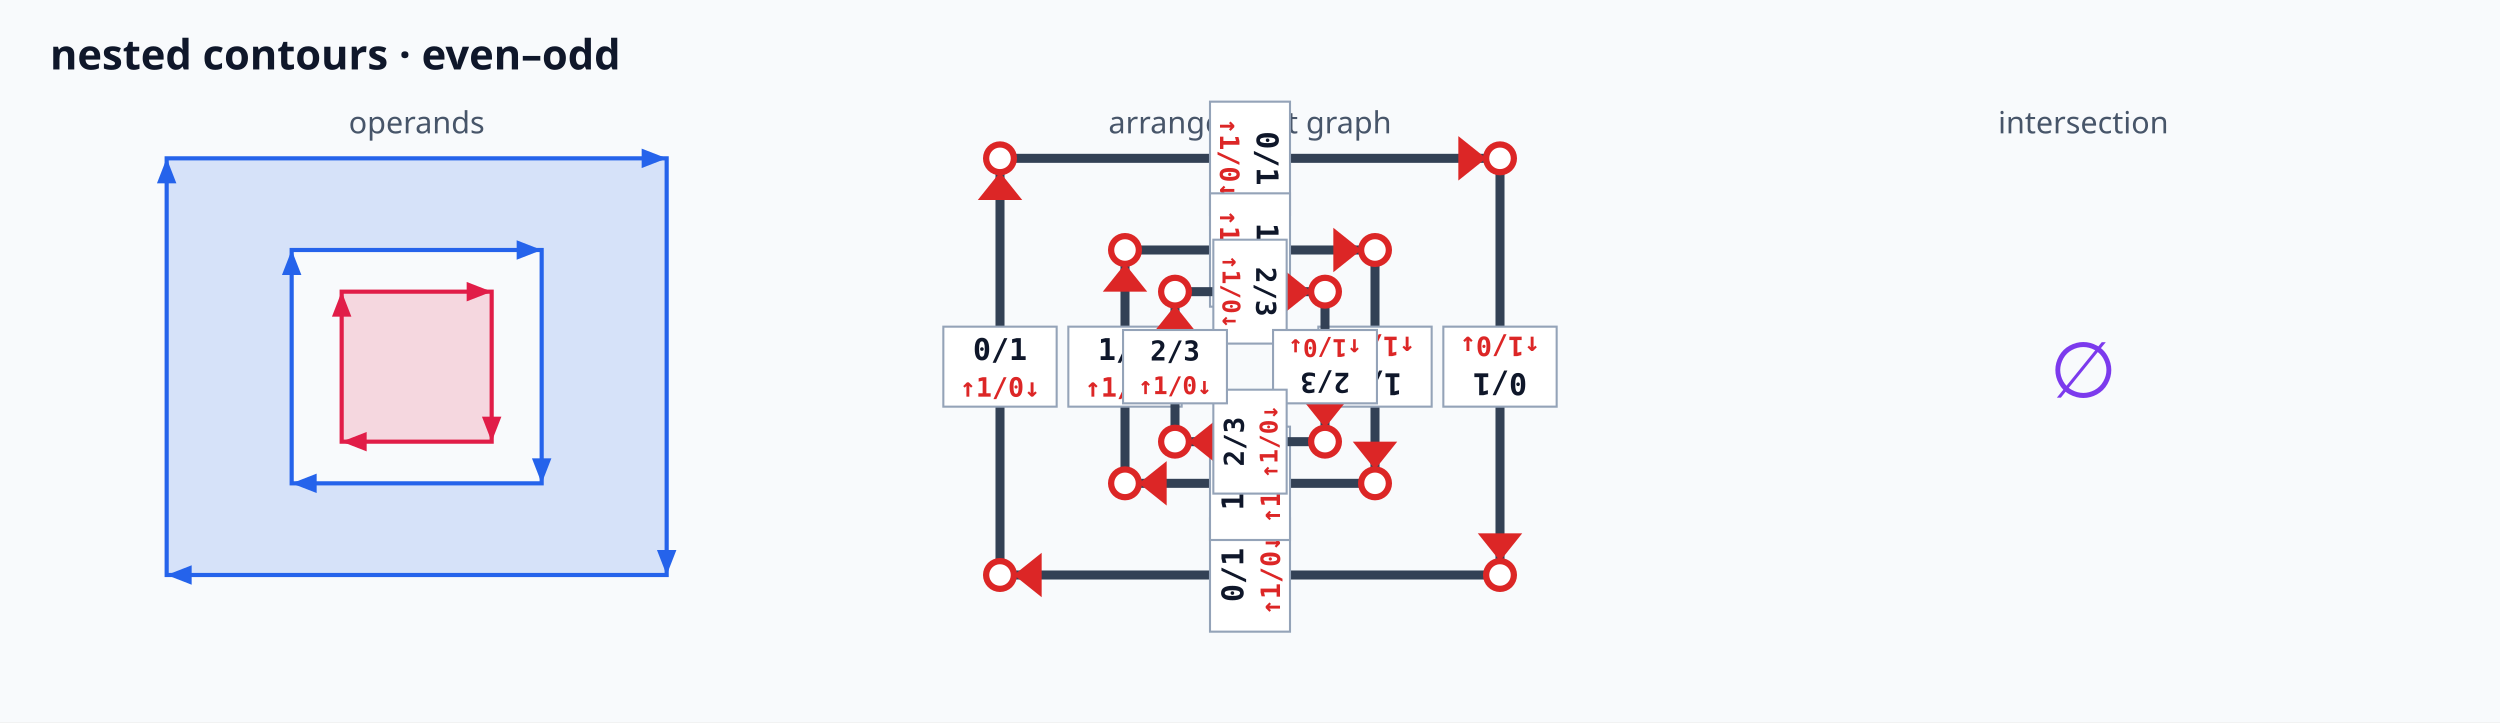
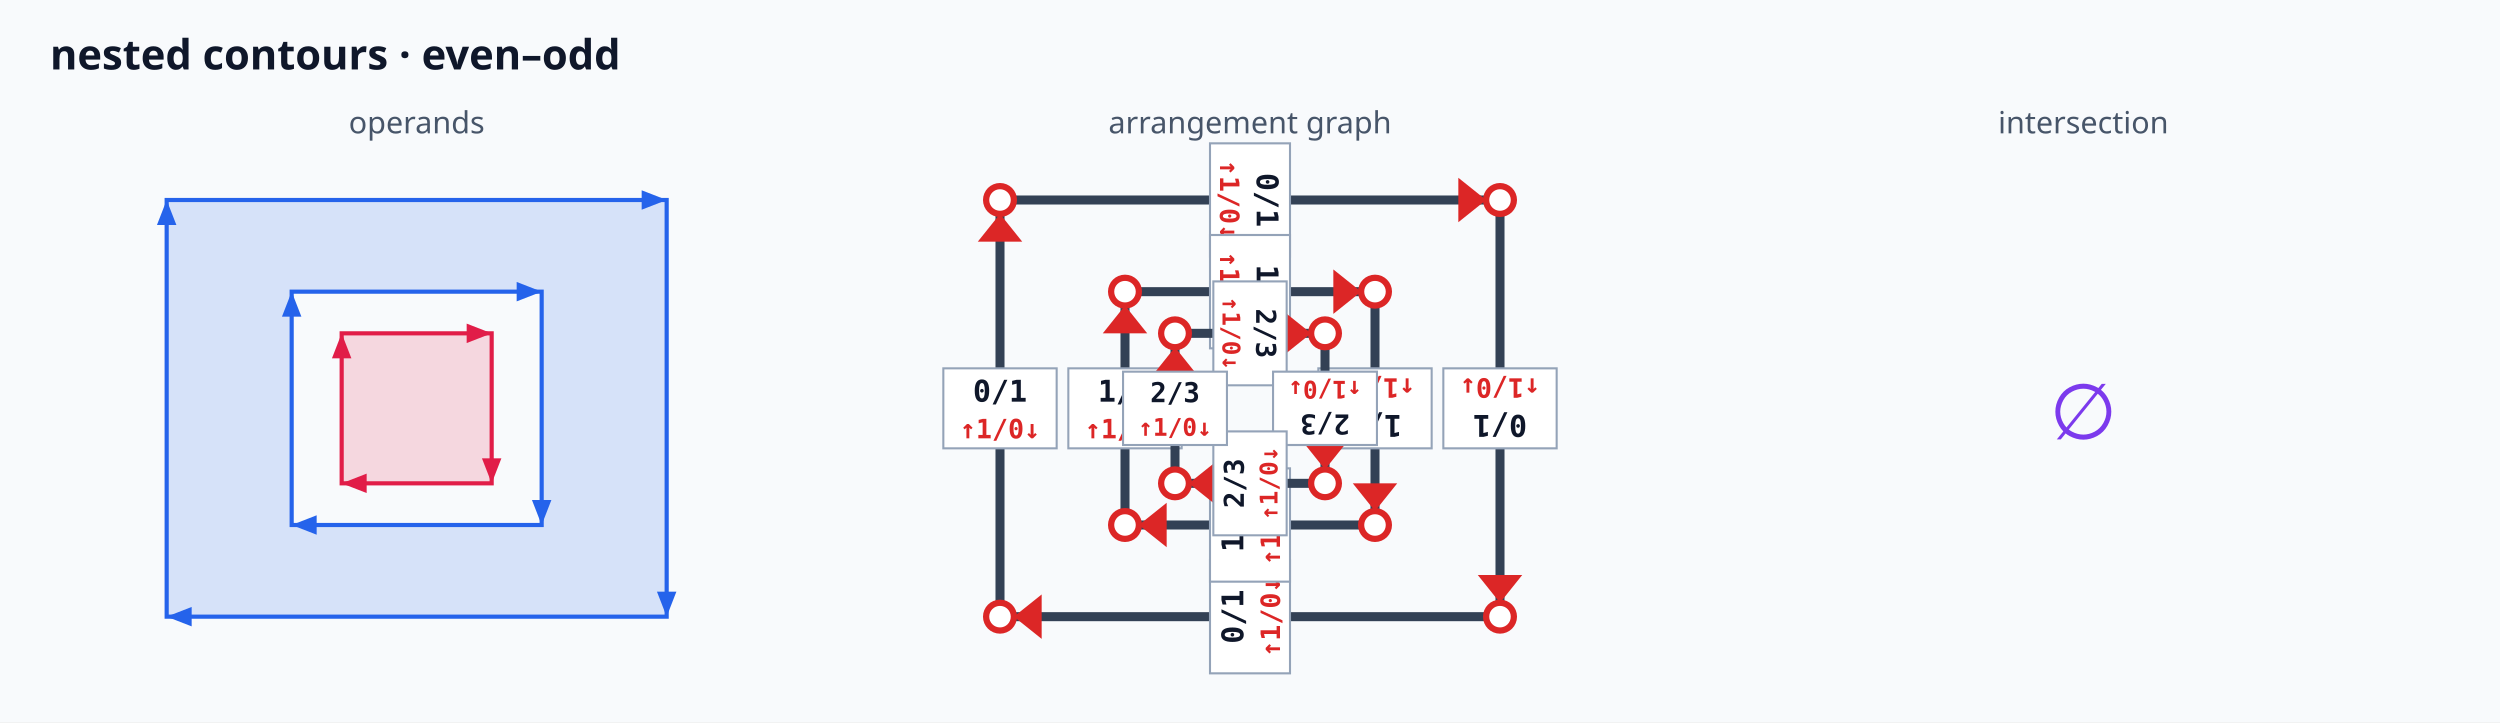
<svg xmlns="http://www.w3.org/2000/svg" viewBox="0 0 900 260" width="900" height="260">
  <rect x="0" y="0" width="900" height="260" style="fill: #f8fafc; stroke: none" />
  <text x="18" y="25" font-size="15" style="fill: #0f172a; font-family: system-ui; font-weight: 600">nested contours · even–odd</text>
  <text x="150" y="48" font-size="11" style="fill: #475569; font-family: system-ui; text-anchor: middle">operands</text>
  <text x="450" y="48" font-size="11" style="fill: #475569; font-family: system-ui; text-anchor: middle">arrangement graph</text>
  <text x="750" y="48" font-size="11" style="fill: #475569; font-family: system-ui; text-anchor: middle">intersection</text>
-   <path d="M 60 57 H 240 V 207 H 60 Z M 105 90 H 195 V 174 H 105 Z" style="fill: #2563eb; fill-opacity: 0.16; fill-rule: evenodd; stroke: #2563eb; stroke-width: 1.5" />
-   <path d="M 123 105 H 177 V 159 H 123 Z" style="fill: #e11d48; fill-opacity: 0.16; fill-rule: evenodd; stroke: #e11d48; stroke-width: 1.5" />
+   <path d="M 60 72 H 240 V 222 H 60 Z M 105 105 H 195 V 189 H 105 Z" style="fill: #2563eb; fill-opacity: 0.16; fill-rule: evenodd; stroke: #2563eb; stroke-width: 1.5" />
+   <path d="M 123 120 H 177 V 174 H 123 Z" style="fill: #e11d48; fill-opacity: 0.16; fill-rule: evenodd; stroke: #e11d48; stroke-width: 1.5" />
  <path d="" style="fill: #7c3aed; fill-opacity: 0.24; fill-rule: evenodd; stroke: #7c3aed; stroke-width: 2" />
-   <path d="M 240 57 L 231 60.5 V 53.5 Z" style="fill: #2563eb; fill-opacity: 1.0; stroke: none" />
-   <path d="M 240 207 L 236.5 198 H 243.5 Z" style="fill: #2563eb; fill-opacity: 1.0; stroke: none" />
-   <path d="M 60 207 L 69 203.5 V 210.5 Z" style="fill: #2563eb; fill-opacity: 1.0; stroke: none" />
-   <path d="M 60 57 L 63.5 66 H 56.5 Z" style="fill: #2563eb; fill-opacity: 1.0; stroke: none" />
-   <path d="M 195 90 L 186 93.5 V 86.5 Z" style="fill: #2563eb; fill-opacity: 1.0; stroke: none" />
-   <path d="M 195 174 L 191.5 165 H 198.5 Z" style="fill: #2563eb; fill-opacity: 1.0; stroke: none" />
-   <path d="M 105 174 L 114 170.5 V 177.5 Z" style="fill: #2563eb; fill-opacity: 1.0; stroke: none" />
-   <path d="M 105 90 L 108.5 99 H 101.5 Z" style="fill: #2563eb; fill-opacity: 1.0; stroke: none" />
-   <path d="M 177 105 L 168 108.5 V 101.5 Z" style="fill: #e11d48; fill-opacity: 1.0; stroke: none" />
-   <path d="M 177 159 L 173.5 150 H 180.5 Z" style="fill: #e11d48; fill-opacity: 1.0; stroke: none" />
-   <path d="M 123 159 L 132 155.5 V 162.5 Z" style="fill: #e11d48; fill-opacity: 1.0; stroke: none" />
-   <path d="M 123 105 L 126.5 114 H 119.5 Z" style="fill: #e11d48; fill-opacity: 1.0; stroke: none" />
-   <path d="M 360 57 H 540" style="fill: none; stroke: #334155; stroke-width: 3.25" />
-   <path d="M 535 57 L 525 65 V 49 Z" style="fill: #dc2626; fill-opacity: 1.0; stroke: none" />
-   <rect x="429.6" y="42.6" width="40.8" height="28.8" style="fill: #fff; stroke: #94a3b8; stroke-width: 0.75" transform="rotate(90 450 57)" />
-   <text x="450" y="54.6" font-size="10.8" style="fill: #0f172a; font-family: ui-monospace, monospace; font-weight: 700; text-anchor: middle" transform="rotate(90 450 57)">0/1</text>
-   <text x="450" y="67.8" font-size="9.6" style="fill: #dc2626; font-family: ui-monospace, monospace; font-weight: 700; text-anchor: middle" transform="rotate(90 450 57)">↑1/0↓</text>
-   <path d="M 540 57 V 207" style="fill: none; stroke: #334155; stroke-width: 3.25" />
-   <path d="M 540 202 L 532 192 H 548 Z" style="fill: #dc2626; fill-opacity: 1.0; stroke: none" />
-   <rect x="519.6" y="117.6" width="40.8" height="28.8" style="fill: #fff; stroke: #94a3b8; stroke-width: 0.75" transform="rotate(180 540 132)" />
-   <text x="540" y="129.6" font-size="10.8" style="fill: #0f172a; font-family: ui-monospace, monospace; font-weight: 700; text-anchor: middle" transform="rotate(180 540 132)">0/1</text>
-   <text x="540" y="142.8" font-size="9.6" style="fill: #dc2626; font-family: ui-monospace, monospace; font-weight: 700; text-anchor: middle" transform="rotate(180 540 132)">↑1/0↓</text>
-   <path d="M 540 207 H 360" style="fill: none; stroke: #334155; stroke-width: 3.25" />
-   <path d="M 365 207 L 375 199 V 215 Z" style="fill: #dc2626; fill-opacity: 1.0; stroke: none" />
-   <rect x="429.6" y="192.6" width="40.8" height="28.8" style="fill: #fff; stroke: #94a3b8; stroke-width: 0.75" transform="rotate(270 450 207)" />
-   <text x="450" y="204.6" font-size="10.8" style="fill: #0f172a; font-family: ui-monospace, monospace; font-weight: 700; text-anchor: middle" transform="rotate(270 450 207)">0/1</text>
-   <text x="450" y="217.8" font-size="9.6" style="fill: #dc2626; font-family: ui-monospace, monospace; font-weight: 700; text-anchor: middle" transform="rotate(270 450 207)">↑1/0↓</text>
-   <path d="M 360 207 V 57" style="fill: none; stroke: #334155; stroke-width: 3.25" />
-   <path d="M 360 62 L 368 72 H 352 Z" style="fill: #dc2626; fill-opacity: 1.0; stroke: none" />
-   <rect x="339.6" y="117.6" width="40.8" height="28.8" style="fill: #fff; stroke: #94a3b8; stroke-width: 0.75" transform="rotate(0 360 132)" />
-   <text x="360" y="129.6" font-size="10.8" style="fill: #0f172a; font-family: ui-monospace, monospace; font-weight: 700; text-anchor: middle" transform="rotate(0 360 132)">0/1</text>
-   <text x="360" y="142.8" font-size="9.6" style="fill: #dc2626; font-family: ui-monospace, monospace; font-weight: 700; text-anchor: middle" transform="rotate(0 360 132)">↑1/0↓</text>
-   <path d="M 405 90 H 495" style="fill: none; stroke: #334155; stroke-width: 3.25" />
-   <path d="M 490 90 L 480 98 V 82 Z" style="fill: #dc2626; fill-opacity: 1.0; stroke: none" />
-   <rect x="429.6" y="75.6" width="40.8" height="28.8" style="fill: #fff; stroke: #94a3b8; stroke-width: 0.75" transform="rotate(90 450 90)" />
-   <text x="450" y="87.6" font-size="10.8" style="fill: #0f172a; font-family: ui-monospace, monospace; font-weight: 700; text-anchor: middle" transform="rotate(90 450 90)">1/2</text>
-   <text x="450" y="100.8" font-size="9.6" style="fill: #dc2626; font-family: ui-monospace, monospace; font-weight: 700; text-anchor: middle" transform="rotate(90 450 90)">↑1/0↓</text>
-   <path d="M 495 90 V 174" style="fill: none; stroke: #334155; stroke-width: 3.25" />
-   <path d="M 495 169 L 487 159 H 503 Z" style="fill: #dc2626; fill-opacity: 1.0; stroke: none" />
-   <rect x="474.6" y="117.6" width="40.8" height="28.8" style="fill: #fff; stroke: #94a3b8; stroke-width: 0.75" transform="rotate(180 495 132)" />
-   <text x="495" y="129.6" font-size="10.8" style="fill: #0f172a; font-family: ui-monospace, monospace; font-weight: 700; text-anchor: middle" transform="rotate(180 495 132)">1/2</text>
-   <text x="495" y="142.8" font-size="9.6" style="fill: #dc2626; font-family: ui-monospace, monospace; font-weight: 700; text-anchor: middle" transform="rotate(180 495 132)">↑1/0↓</text>
-   <path d="M 495 174 H 405" style="fill: none; stroke: #334155; stroke-width: 3.25" />
-   <path d="M 410 174 L 420 166 V 182 Z" style="fill: #dc2626; fill-opacity: 1.0; stroke: none" />
-   <rect x="429.6" y="159.6" width="40.8" height="28.8" style="fill: #fff; stroke: #94a3b8; stroke-width: 0.75" transform="rotate(270 450 174)" />
-   <text x="450" y="171.6" font-size="10.8" style="fill: #0f172a; font-family: ui-monospace, monospace; font-weight: 700; text-anchor: middle" transform="rotate(270 450 174)">1/2</text>
-   <text x="450" y="184.8" font-size="9.6" style="fill: #dc2626; font-family: ui-monospace, monospace; font-weight: 700; text-anchor: middle" transform="rotate(270 450 174)">↑1/0↓</text>
-   <path d="M 405 174 V 90" style="fill: none; stroke: #334155; stroke-width: 3.25" />
-   <path d="M 405 95 L 413 105 H 397 Z" style="fill: #dc2626; fill-opacity: 1.0; stroke: none" />
-   <rect x="384.6" y="117.6" width="40.8" height="28.8" style="fill: #fff; stroke: #94a3b8; stroke-width: 0.75" transform="rotate(0 405 132)" />
-   <text x="405" y="129.6" font-size="10.8" style="fill: #0f172a; font-family: ui-monospace, monospace; font-weight: 700; text-anchor: middle" transform="rotate(0 405 132)">1/2</text>
-   <text x="405" y="142.8" font-size="9.6" style="fill: #dc2626; font-family: ui-monospace, monospace; font-weight: 700; text-anchor: middle" transform="rotate(0 405 132)">↑1/0↓</text>
-   <path d="M 423 105 H 477" style="fill: none; stroke: #334155; stroke-width: 3.25" />
-   <path d="M 472 105 L 462 113 V 97 Z" style="fill: #dc2626; fill-opacity: 1.0; stroke: none" />
-   <rect x="431.3" y="91.8" width="37.4" height="26.4" style="fill: #fff; stroke: #94a3b8; stroke-width: 0.75" transform="rotate(90 450 105)" />
-   <text x="450" y="102.8" font-size="9.9" style="fill: #0f172a; font-family: ui-monospace, monospace; font-weight: 700; text-anchor: middle" transform="rotate(90 450 105)">2/3</text>
-   <text x="450" y="114.9" font-size="8.8" style="fill: #dc2626; font-family: ui-monospace, monospace; font-weight: 700; text-anchor: middle" transform="rotate(90 450 105)">↑1/0↓</text>
-   <path d="M 477 105 V 159" style="fill: none; stroke: #334155; stroke-width: 3.25" />
-   <path d="M 477 154 L 469 144 H 485 Z" style="fill: #dc2626; fill-opacity: 1.0; stroke: none" />
-   <rect x="458.3" y="118.8" width="37.4" height="26.4" style="fill: #fff; stroke: #94a3b8; stroke-width: 0.75" transform="rotate(180 477 132)" />
-   <text x="477" y="129.8" font-size="9.9" style="fill: #0f172a; font-family: ui-monospace, monospace; font-weight: 700; text-anchor: middle" transform="rotate(180 477 132)">2/3</text>
-   <text x="477" y="141.9" font-size="8.8" style="fill: #dc2626; font-family: ui-monospace, monospace; font-weight: 700; text-anchor: middle" transform="rotate(180 477 132)">↑1/0↓</text>
-   <path d="M 477 159 H 423" style="fill: none; stroke: #334155; stroke-width: 3.25" />
-   <path d="M 428 159 L 438 151 V 167 Z" style="fill: #dc2626; fill-opacity: 1.0; stroke: none" />
-   <rect x="431.3" y="145.8" width="37.4" height="26.4" style="fill: #fff; stroke: #94a3b8; stroke-width: 0.75" transform="rotate(270 450 159)" />
-   <text x="450" y="156.8" font-size="9.9" style="fill: #0f172a; font-family: ui-monospace, monospace; font-weight: 700; text-anchor: middle" transform="rotate(270 450 159)">2/3</text>
-   <text x="450" y="168.9" font-size="8.8" style="fill: #dc2626; font-family: ui-monospace, monospace; font-weight: 700; text-anchor: middle" transform="rotate(270 450 159)">↑1/0↓</text>
-   <path d="M 423 159 V 105" style="fill: none; stroke: #334155; stroke-width: 3.25" />
-   <path d="M 423 110 L 431 120 H 415 Z" style="fill: #dc2626; fill-opacity: 1.0; stroke: none" />
-   <rect x="404.3" y="118.8" width="37.4" height="26.4" style="fill: #fff; stroke: #94a3b8; stroke-width: 0.75" transform="rotate(0 423 132)" />
-   <text x="423" y="129.8" font-size="9.9" style="fill: #0f172a; font-family: ui-monospace, monospace; font-weight: 700; text-anchor: middle" transform="rotate(0 423 132)">2/3</text>
-   <text x="423" y="141.9" font-size="8.8" style="fill: #dc2626; font-family: ui-monospace, monospace; font-weight: 700; text-anchor: middle" transform="rotate(0 423 132)">↑1/0↓</text>
-   <circle cx="360" cy="57" r="5" style="fill: #fff; stroke: #dc2626; stroke-width: 2.25" />
-   <circle cx="540" cy="57" r="5" style="fill: #fff; stroke: #dc2626; stroke-width: 2.25" />
-   <circle cx="540" cy="207" r="5" style="fill: #fff; stroke: #dc2626; stroke-width: 2.25" />
-   <circle cx="360" cy="207" r="5" style="fill: #fff; stroke: #dc2626; stroke-width: 2.25" />
-   <circle cx="405" cy="90" r="5" style="fill: #fff; stroke: #dc2626; stroke-width: 2.25" />
-   <circle cx="495" cy="90" r="5" style="fill: #fff; stroke: #dc2626; stroke-width: 2.25" />
-   <circle cx="495" cy="174" r="5" style="fill: #fff; stroke: #dc2626; stroke-width: 2.25" />
-   <circle cx="405" cy="174" r="5" style="fill: #fff; stroke: #dc2626; stroke-width: 2.25" />
-   <circle cx="423" cy="105" r="5" style="fill: #fff; stroke: #dc2626; stroke-width: 2.25" />
-   <circle cx="477" cy="105" r="5" style="fill: #fff; stroke: #dc2626; stroke-width: 2.25" />
-   <circle cx="477" cy="159" r="5" style="fill: #fff; stroke: #dc2626; stroke-width: 2.25" />
-   <circle cx="423" cy="159" r="5" style="fill: #fff; stroke: #dc2626; stroke-width: 2.25" />
-   <text x="750" y="143" font-size="28" style="fill: #7c3aed; font-family: system-ui; text-anchor: middle">∅</text>
+   <path d="M 240 72 L 231 75.5 V 68.5 Z" style="fill: #2563eb; fill-opacity: 1.0; stroke: none" />
+   <path d="M 240 222 L 236.5 213 H 243.5 Z" style="fill: #2563eb; fill-opacity: 1.0; stroke: none" />
+   <path d="M 60 222 L 69 218.5 V 225.5 Z" style="fill: #2563eb; fill-opacity: 1.0; stroke: none" />
+   <path d="M 60 72 L 63.5 81 H 56.5 Z" style="fill: #2563eb; fill-opacity: 1.0; stroke: none" />
+   <path d="M 195 105 L 186 108.5 V 101.5 Z" style="fill: #2563eb; fill-opacity: 1.0; stroke: none" />
+   <path d="M 195 189 L 191.5 180 H 198.5 Z" style="fill: #2563eb; fill-opacity: 1.0; stroke: none" />
+   <path d="M 105 189 L 114 185.5 V 192.5 Z" style="fill: #2563eb; fill-opacity: 1.0; stroke: none" />
+   <path d="M 105 105 L 108.5 114 H 101.5 Z" style="fill: #2563eb; fill-opacity: 1.0; stroke: none" />
+   <path d="M 177 120 L 168 123.5 V 116.5 Z" style="fill: #e11d48; fill-opacity: 1.0; stroke: none" />
+   <path d="M 177 174 L 173.5 165 H 180.5 Z" style="fill: #e11d48; fill-opacity: 1.0; stroke: none" />
+   <path d="M 123 174 L 132 170.5 V 177.5 Z" style="fill: #e11d48; fill-opacity: 1.0; stroke: none" />
+   <path d="M 123 120 L 126.5 129 H 119.5 Z" style="fill: #e11d48; fill-opacity: 1.0; stroke: none" />
+   <path d="M 360 72 H 540" style="fill: none; stroke: #334155; stroke-width: 3.25" />
+   <path d="M 535 72 L 525 80 V 64 Z" style="fill: #dc2626; fill-opacity: 1.0; stroke: none" />
+   <rect x="429.6" y="57.6" width="40.8" height="28.8" style="fill: #fff; stroke: #94a3b8; stroke-width: 0.75" transform="rotate(90 450 72)" />
+   <text x="450" y="69.6" font-size="10.8" style="fill: #0f172a; font-family: ui-monospace, monospace; font-weight: 700; text-anchor: middle" transform="rotate(90 450 72)">0/1</text>
+   <text x="450" y="82.8" font-size="9.6" style="fill: #dc2626; font-family: ui-monospace, monospace; font-weight: 700; text-anchor: middle" transform="rotate(90 450 72)">↑1/0↓</text>
+   <path d="M 540 72 V 222" style="fill: none; stroke: #334155; stroke-width: 3.25" />
+   <path d="M 540 217 L 532 207 H 548 Z" style="fill: #dc2626; fill-opacity: 1.0; stroke: none" />
+   <rect x="519.6" y="132.6" width="40.8" height="28.8" style="fill: #fff; stroke: #94a3b8; stroke-width: 0.75" transform="rotate(180 540 147)" />
+   <text x="540" y="144.6" font-size="10.8" style="fill: #0f172a; font-family: ui-monospace, monospace; font-weight: 700; text-anchor: middle" transform="rotate(180 540 147)">0/1</text>
+   <text x="540" y="157.8" font-size="9.6" style="fill: #dc2626; font-family: ui-monospace, monospace; font-weight: 700; text-anchor: middle" transform="rotate(180 540 147)">↑1/0↓</text>
+   <path d="M 540 222 H 360" style="fill: none; stroke: #334155; stroke-width: 3.25" />
+   <path d="M 365 222 L 375 214 V 230 Z" style="fill: #dc2626; fill-opacity: 1.0; stroke: none" />
+   <rect x="429.6" y="207.6" width="40.8" height="28.8" style="fill: #fff; stroke: #94a3b8; stroke-width: 0.75" transform="rotate(270 450 222)" />
+   <text x="450" y="219.6" font-size="10.8" style="fill: #0f172a; font-family: ui-monospace, monospace; font-weight: 700; text-anchor: middle" transform="rotate(270 450 222)">0/1</text>
+   <text x="450" y="232.8" font-size="9.6" style="fill: #dc2626; font-family: ui-monospace, monospace; font-weight: 700; text-anchor: middle" transform="rotate(270 450 222)">↑1/0↓</text>
+   <path d="M 360 222 V 72" style="fill: none; stroke: #334155; stroke-width: 3.25" />
+   <path d="M 360 77 L 368 87 H 352 Z" style="fill: #dc2626; fill-opacity: 1.0; stroke: none" />
+   <rect x="339.6" y="132.6" width="40.8" height="28.8" style="fill: #fff; stroke: #94a3b8; stroke-width: 0.75" transform="rotate(0 360 147)" />
+   <text x="360" y="144.6" font-size="10.8" style="fill: #0f172a; font-family: ui-monospace, monospace; font-weight: 700; text-anchor: middle" transform="rotate(0 360 147)">0/1</text>
+   <text x="360" y="157.8" font-size="9.6" style="fill: #dc2626; font-family: ui-monospace, monospace; font-weight: 700; text-anchor: middle" transform="rotate(0 360 147)">↑1/0↓</text>
+   <path d="M 405 105 H 495" style="fill: none; stroke: #334155; stroke-width: 3.25" />
+   <path d="M 490 105 L 480 113 V 97 Z" style="fill: #dc2626; fill-opacity: 1.0; stroke: none" />
+   <rect x="429.6" y="90.6" width="40.8" height="28.8" style="fill: #fff; stroke: #94a3b8; stroke-width: 0.75" transform="rotate(90 450 105)" />
+   <text x="450" y="102.6" font-size="10.8" style="fill: #0f172a; font-family: ui-monospace, monospace; font-weight: 700; text-anchor: middle" transform="rotate(90 450 105)">1/2</text>
+   <text x="450" y="115.8" font-size="9.6" style="fill: #dc2626; font-family: ui-monospace, monospace; font-weight: 700; text-anchor: middle" transform="rotate(90 450 105)">↑1/0↓</text>
+   <path d="M 495 105 V 189" style="fill: none; stroke: #334155; stroke-width: 3.25" />
+   <path d="M 495 184 L 487 174 H 503 Z" style="fill: #dc2626; fill-opacity: 1.0; stroke: none" />
+   <rect x="474.6" y="132.6" width="40.8" height="28.8" style="fill: #fff; stroke: #94a3b8; stroke-width: 0.75" transform="rotate(180 495 147)" />
+   <text x="495" y="144.6" font-size="10.8" style="fill: #0f172a; font-family: ui-monospace, monospace; font-weight: 700; text-anchor: middle" transform="rotate(180 495 147)">1/2</text>
+   <text x="495" y="157.8" font-size="9.6" style="fill: #dc2626; font-family: ui-monospace, monospace; font-weight: 700; text-anchor: middle" transform="rotate(180 495 147)">↑1/0↓</text>
+   <path d="M 495 189 H 405" style="fill: none; stroke: #334155; stroke-width: 3.25" />
+   <path d="M 410 189 L 420 181 V 197 Z" style="fill: #dc2626; fill-opacity: 1.0; stroke: none" />
+   <rect x="429.6" y="174.6" width="40.8" height="28.8" style="fill: #fff; stroke: #94a3b8; stroke-width: 0.75" transform="rotate(270 450 189)" />
+   <text x="450" y="186.6" font-size="10.8" style="fill: #0f172a; font-family: ui-monospace, monospace; font-weight: 700; text-anchor: middle" transform="rotate(270 450 189)">1/2</text>
+   <text x="450" y="199.8" font-size="9.6" style="fill: #dc2626; font-family: ui-monospace, monospace; font-weight: 700; text-anchor: middle" transform="rotate(270 450 189)">↑1/0↓</text>
+   <path d="M 405 189 V 105" style="fill: none; stroke: #334155; stroke-width: 3.25" />
+   <path d="M 405 110 L 413 120 H 397 Z" style="fill: #dc2626; fill-opacity: 1.0; stroke: none" />
+   <rect x="384.6" y="132.6" width="40.8" height="28.8" style="fill: #fff; stroke: #94a3b8; stroke-width: 0.75" transform="rotate(0 405 147)" />
+   <text x="405" y="144.6" font-size="10.8" style="fill: #0f172a; font-family: ui-monospace, monospace; font-weight: 700; text-anchor: middle" transform="rotate(0 405 147)">1/2</text>
+   <text x="405" y="157.8" font-size="9.6" style="fill: #dc2626; font-family: ui-monospace, monospace; font-weight: 700; text-anchor: middle" transform="rotate(0 405 147)">↑1/0↓</text>
+   <path d="M 423 120 H 477" style="fill: none; stroke: #334155; stroke-width: 3.25" />
+   <path d="M 472 120 L 462 128 V 112 Z" style="fill: #dc2626; fill-opacity: 1.0; stroke: none" />
+   <rect x="431.3" y="106.8" width="37.4" height="26.4" style="fill: #fff; stroke: #94a3b8; stroke-width: 0.75" transform="rotate(90 450 120)" />
+   <text x="450" y="117.8" font-size="9.9" style="fill: #0f172a; font-family: ui-monospace, monospace; font-weight: 700; text-anchor: middle" transform="rotate(90 450 120)">2/3</text>
+   <text x="450" y="129.9" font-size="8.8" style="fill: #dc2626; font-family: ui-monospace, monospace; font-weight: 700; text-anchor: middle" transform="rotate(90 450 120)">↑1/0↓</text>
+   <path d="M 477 120 V 174" style="fill: none; stroke: #334155; stroke-width: 3.25" />
+   <path d="M 477 169 L 469 159 H 485 Z" style="fill: #dc2626; fill-opacity: 1.0; stroke: none" />
+   <rect x="458.3" y="133.8" width="37.4" height="26.4" style="fill: #fff; stroke: #94a3b8; stroke-width: 0.75" transform="rotate(180 477 147)" />
+   <text x="477" y="144.8" font-size="9.9" style="fill: #0f172a; font-family: ui-monospace, monospace; font-weight: 700; text-anchor: middle" transform="rotate(180 477 147)">2/3</text>
+   <text x="477" y="156.9" font-size="8.8" style="fill: #dc2626; font-family: ui-monospace, monospace; font-weight: 700; text-anchor: middle" transform="rotate(180 477 147)">↑1/0↓</text>
+   <path d="M 477 174 H 423" style="fill: none; stroke: #334155; stroke-width: 3.25" />
+   <path d="M 428 174 L 438 166 V 182 Z" style="fill: #dc2626; fill-opacity: 1.0; stroke: none" />
+   <rect x="431.3" y="160.8" width="37.4" height="26.4" style="fill: #fff; stroke: #94a3b8; stroke-width: 0.75" transform="rotate(270 450 174)" />
+   <text x="450" y="171.8" font-size="9.9" style="fill: #0f172a; font-family: ui-monospace, monospace; font-weight: 700; text-anchor: middle" transform="rotate(270 450 174)">2/3</text>
+   <text x="450" y="183.9" font-size="8.8" style="fill: #dc2626; font-family: ui-monospace, monospace; font-weight: 700; text-anchor: middle" transform="rotate(270 450 174)">↑1/0↓</text>
+   <path d="M 423 174 V 120" style="fill: none; stroke: #334155; stroke-width: 3.25" />
+   <path d="M 423 125 L 431 135 H 415 Z" style="fill: #dc2626; fill-opacity: 1.0; stroke: none" />
+   <rect x="404.3" y="133.8" width="37.4" height="26.4" style="fill: #fff; stroke: #94a3b8; stroke-width: 0.75" transform="rotate(0 423 147)" />
+   <text x="423" y="144.8" font-size="9.9" style="fill: #0f172a; font-family: ui-monospace, monospace; font-weight: 700; text-anchor: middle" transform="rotate(0 423 147)">2/3</text>
+   <text x="423" y="156.9" font-size="8.8" style="fill: #dc2626; font-family: ui-monospace, monospace; font-weight: 700; text-anchor: middle" transform="rotate(0 423 147)">↑1/0↓</text>
+   <circle cx="360" cy="72" r="5" style="fill: #fff; stroke: #dc2626; stroke-width: 2.25" />
+   <circle cx="540" cy="72" r="5" style="fill: #fff; stroke: #dc2626; stroke-width: 2.25" />
+   <circle cx="540" cy="222" r="5" style="fill: #fff; stroke: #dc2626; stroke-width: 2.25" />
+   <circle cx="360" cy="222" r="5" style="fill: #fff; stroke: #dc2626; stroke-width: 2.25" />
+   <circle cx="405" cy="105" r="5" style="fill: #fff; stroke: #dc2626; stroke-width: 2.25" />
+   <circle cx="495" cy="105" r="5" style="fill: #fff; stroke: #dc2626; stroke-width: 2.25" />
+   <circle cx="495" cy="189" r="5" style="fill: #fff; stroke: #dc2626; stroke-width: 2.25" />
+   <circle cx="405" cy="189" r="5" style="fill: #fff; stroke: #dc2626; stroke-width: 2.25" />
+   <circle cx="423" cy="120" r="5" style="fill: #fff; stroke: #dc2626; stroke-width: 2.25" />
+   <circle cx="477" cy="120" r="5" style="fill: #fff; stroke: #dc2626; stroke-width: 2.25" />
+   <circle cx="477" cy="174" r="5" style="fill: #fff; stroke: #dc2626; stroke-width: 2.25" />
+   <circle cx="423" cy="174" r="5" style="fill: #fff; stroke: #dc2626; stroke-width: 2.25" />
+   <text x="750" y="158" font-size="28" style="fill: #7c3aed; font-family: system-ui; text-anchor: middle">∅</text>
</svg>
